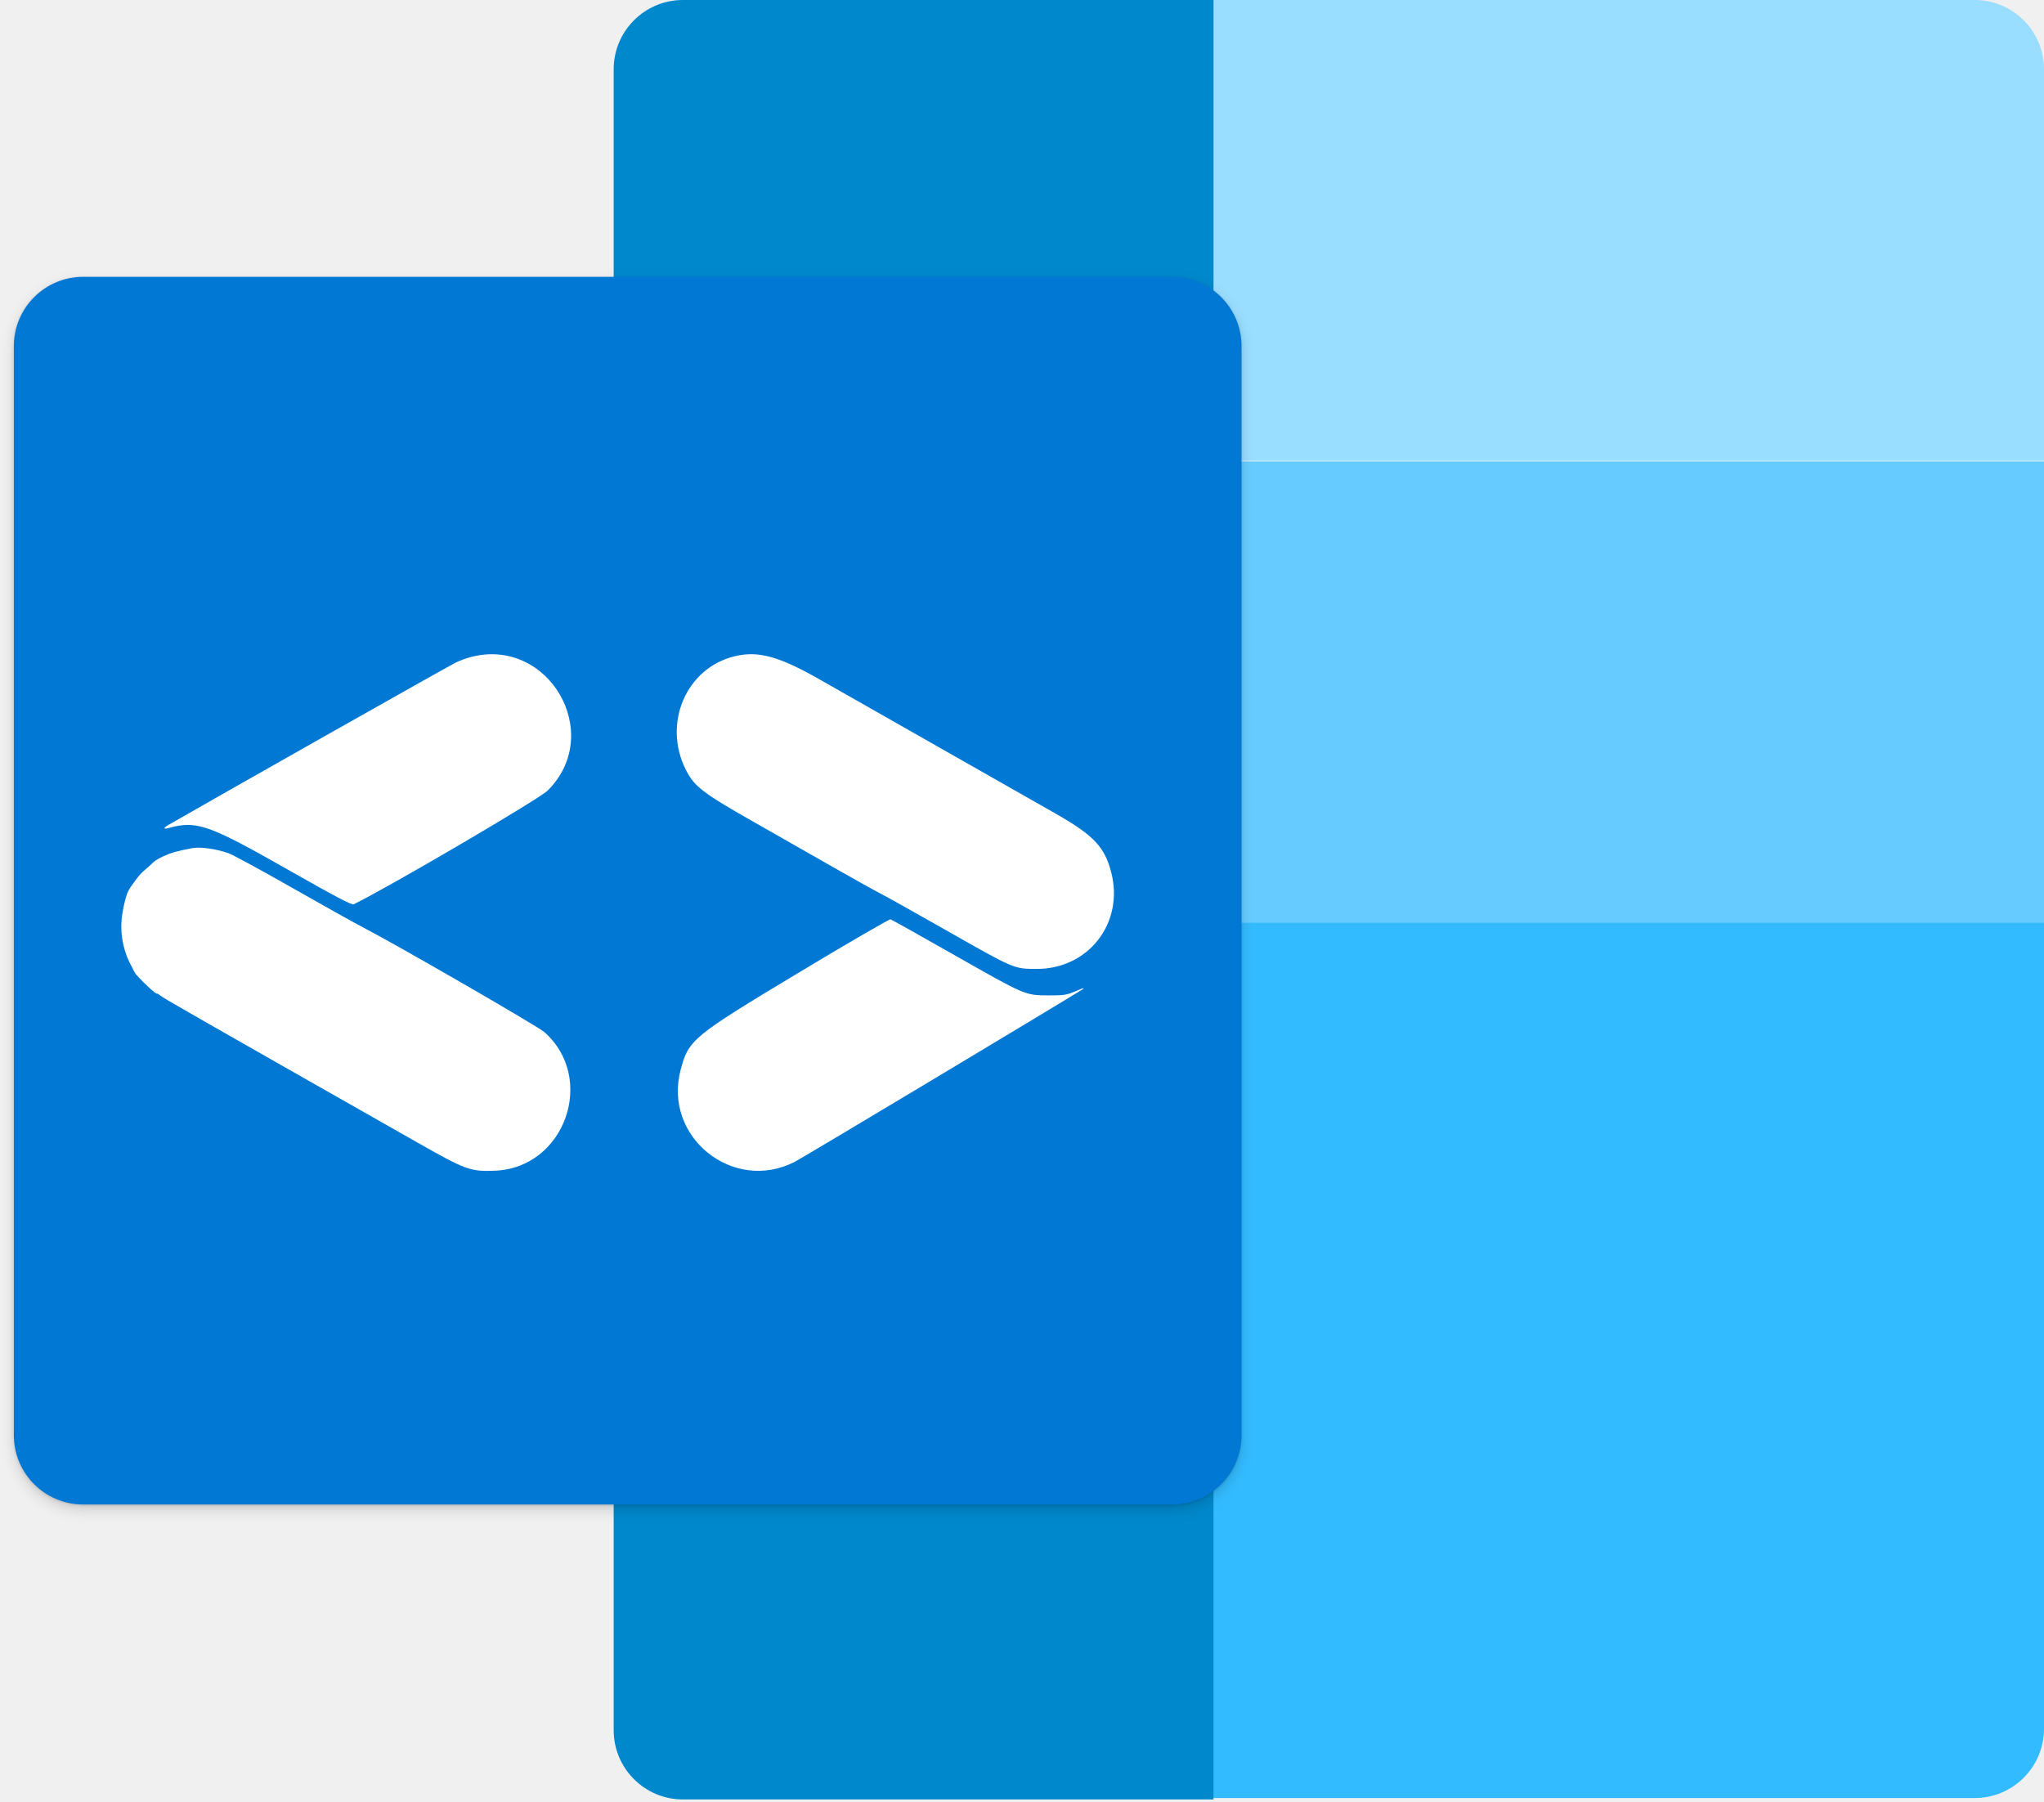
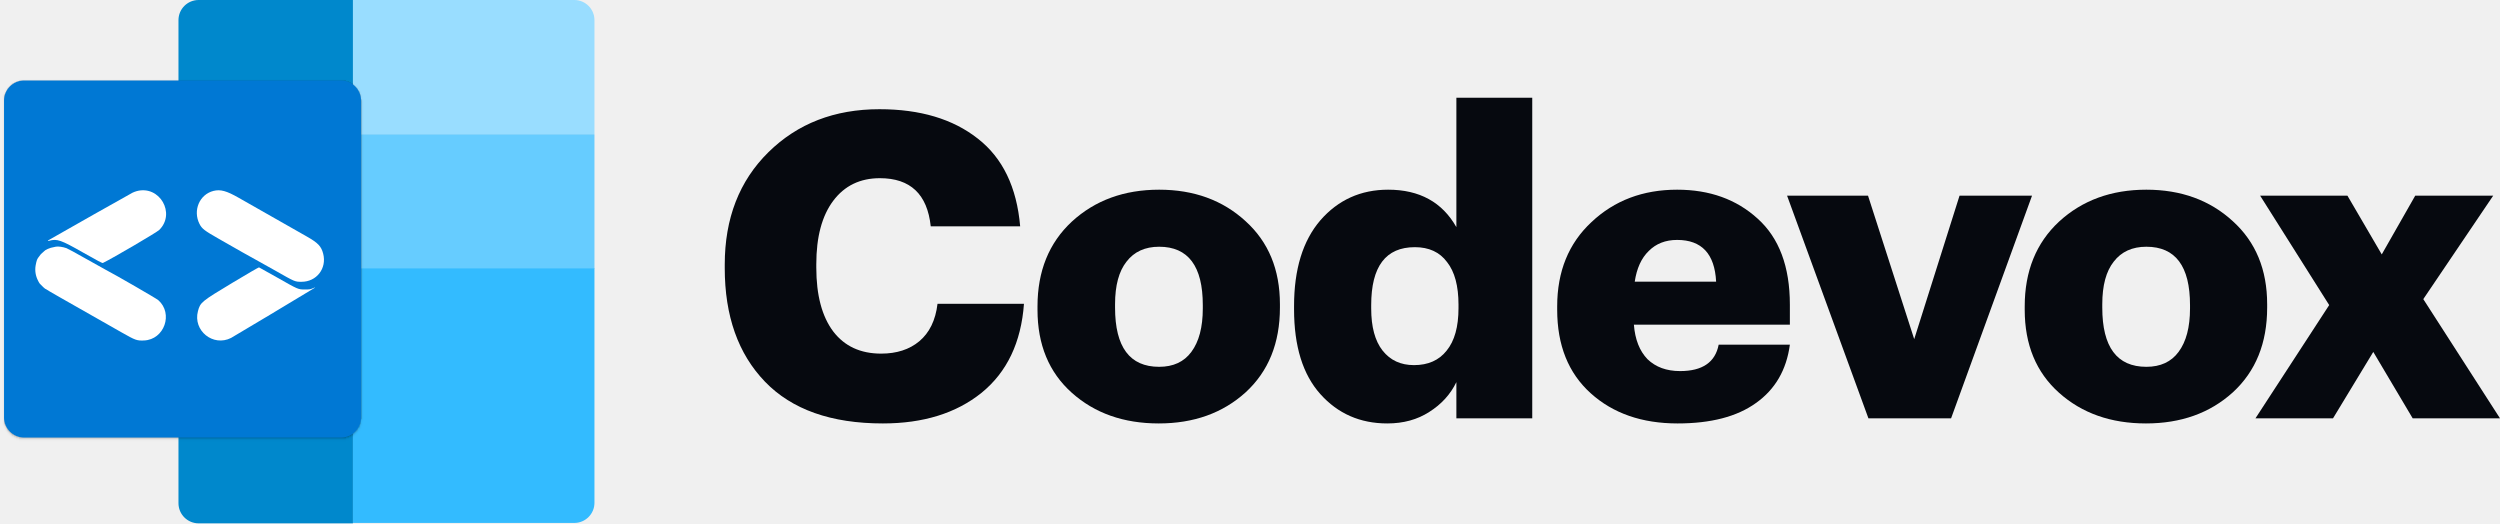
- <svg xmlns="http://www.w3.org/2000/svg" width="590" height="520" viewBox="0 0 590 520" fill="none">
+ <svg xmlns="http://www.w3.org/2000/svg" width="167" height="35" viewBox="0 0 167 35" fill="none">
  <g clip-path="url(#clip0)">
-     <path d="M350 266H590V499C590 510.046 581.046 519 570 519H350V266Z" fill="#33BBFF" />
-     <path d="M590 133.182H177.136V266.364H590V133.182Z" fill="#66CCFF" />
-     <path d="M350 0H570C581.046 0 590 8.954 590 20V133H350V0Z" fill="#99DDFF" />
-     <path d="M177.136 20C177.136 8.954 186.091 0 197.136 0H350.273V519.409H197.136C186.091 519.409 177.136 510.455 177.136 499.409V20Z" fill="#0088CC" />
+     <path d="M23.557 17.903H39.71V33.586C39.71 34.329 39.107 34.932 38.364 34.932H23.557V17.903Z" fill="#33BBFF" />
+     <path d="M39.71 8.964H11.922V17.928H39.71V8.964Z" fill="#66CCFF" />
+     <path d="M23.557 0H38.364C39.107 0 39.71 0.603 39.71 1.346V8.952H23.557V0Z" fill="#99DDFF" />
+     <path d="M11.922 1.346C11.922 0.603 12.525 0 13.268 0H23.575V34.959H13.268C12.525 34.959 11.922 34.356 11.922 33.613V1.346Z" fill="#0088CC" />
    <g filter="url(#filter0_dd)">
-       <path d="M338.359 79.909H24C12.954 79.909 4 88.864 4 99.909V414.268C4 425.314 12.954 434.268 24 434.268H338.359C349.405 434.268 358.359 425.314 358.359 414.268V99.909C358.359 88.864 349.405 79.909 338.359 79.909Z" fill="#0078D4" />
+       <path d="M22.773 5.378H1.615C0.872 5.378 0.269 5.981 0.269 6.724V27.882C0.269 28.625 0.872 29.228 1.615 29.228H22.773C23.517 29.228 24.119 28.625 24.119 27.882V6.724C24.119 5.981 23.517 5.378 22.773 5.378Z" fill="#0078D4" />
    </g>
-     <path d="M135.729 189.693C134.293 190.098 132.892 190.62 131.542 191.254C128.765 192.643 61.59 230.63 48.453 238.206C47.028 239.029 47.212 239.481 48.779 238.975C56.788 236.813 60.206 238.01 82.955 250.941C96.826 258.826 101.525 261.3 102.1 261.019C112.493 255.923 155.58 230.668 158.051 228.223C174.678 211.779 158.349 183.603 135.722 189.695" fill="white" />
-     <path d="M230.654 280.683C199.793 299.252 198.791 300.077 196.472 308.793C191.33 328.114 211.494 344.436 229.332 335.398C231.521 334.29 301.668 292.241 312.179 285.766C313.089 285.206 312.968 285.092 311.972 285.479C311.444 285.684 310.921 285.903 310.405 286.136C307.854 287.22 307.068 287.337 302.506 287.32C295.875 287.291 296.002 287.346 274.817 275.304C265.39 269.948 257.397 265.471 257.059 265.363C256.72 265.255 244.837 272.149 230.654 280.683Z" fill="white" />
-     <path d="M55.383 244.831C50.821 245.727 49.48 246.106 47.307 247.096C46.48 247.435 45.69 247.858 44.95 248.357C44.551 248.626 44.195 248.952 43.85 249.288C43.193 249.927 42.509 250.539 41.801 251.122C40.785 251.986 40.239 252.503 38.326 255.17C37.698 256.046 37.064 256.953 36.701 257.969C36.296 259.102 35.787 260.911 35.356 263.471C34.491 268.578 35.318 273.829 37.712 278.423C38.293 279.441 38.664 280.598 39.444 281.473C41.32 283.578 45.12 287.145 45.343 286.804C45.394 286.723 45.802 286.967 46.245 287.346C47.123 288.097 55.05 292.629 120.624 329.868C134.47 337.727 135.775 338.201 142.907 337.917C163.076 337.11 172.242 311.219 157.083 297.874C155.17 296.193 114.246 272.568 104.757 267.668C102.333 266.416 93.105 261.267 84.26 256.224C75.414 251.18 67.158 246.704 65.923 246.27C62.309 244.994 57.724 244.37 55.384 244.831" fill="white" />
-     <path d="M211.917 189.463C198.01 192.924 191.234 208.847 197.975 222.21C200.394 227.002 202.771 228.835 217.193 237.04C224.387 241.135 235.004 247.182 240.784 250.478C246.565 253.775 252.547 257.11 254.08 257.885C255.614 258.661 264.196 263.461 273.154 268.555C292.799 279.72 292.614 279.643 299.116 279.679C314.164 279.767 324.519 266.447 320.764 251.835C318.857 244.42 315.686 241.085 304.478 234.718C263.545 211.461 244.371 200.562 236.817 196.248C224.816 189.399 218.784 187.753 211.917 189.463Z" fill="white" />
+     <path d="M9.135 12.767C9.039 12.794 8.944 12.829 8.853 12.872C8.667 12.965 4.145 15.522 3.261 16.032C3.165 16.087 3.178 16.118 3.283 16.084C3.822 15.938 4.052 16.019 5.583 16.889C6.517 17.42 6.833 17.586 6.872 17.567C7.571 17.224 10.471 15.525 10.638 15.36C11.757 14.253 10.658 12.357 9.135 12.767" fill="white" />
+     <path d="M15.524 18.892C13.447 20.141 13.38 20.197 13.223 20.784C12.877 22.084 14.235 23.183 15.435 22.574C15.582 22.5 20.304 19.669 21.011 19.234C21.072 19.196 21.064 19.188 20.997 19.214C20.962 19.228 20.927 19.243 20.892 19.259C20.72 19.331 20.667 19.339 20.36 19.338C19.914 19.336 19.922 19.34 18.497 18.529C17.862 18.169 17.324 17.868 17.301 17.86C17.279 17.853 16.479 18.317 15.524 18.892Z" fill="white" />
+     <path d="M3.728 16.479C3.42 16.539 3.33 16.565 3.184 16.631C3.128 16.654 3.075 16.683 3.025 16.716C2.999 16.734 2.975 16.756 2.951 16.779C2.907 16.822 2.861 16.863 2.813 16.902C2.745 16.96 2.708 16.995 2.58 17.175C2.537 17.234 2.495 17.295 2.47 17.363C2.443 17.439 2.409 17.561 2.38 17.733C2.321 18.077 2.377 18.431 2.538 18.74C2.577 18.808 2.602 18.886 2.655 18.945C2.781 19.087 3.037 19.327 3.052 19.304C3.055 19.299 3.083 19.315 3.113 19.34C3.172 19.391 3.705 19.696 8.119 22.202C9.051 22.731 9.138 22.763 9.618 22.744C10.976 22.69 11.593 20.947 10.572 20.049C10.444 19.936 7.689 18.346 7.051 18.016C6.888 17.932 6.266 17.585 5.671 17.246C5.076 16.906 4.52 16.605 4.437 16.576C4.194 16.49 3.885 16.448 3.728 16.479" fill="white" />
+     <path d="M14.263 12.752C13.327 12.985 12.871 14.057 13.325 14.956C13.488 15.279 13.648 15.402 14.618 15.954C15.102 16.23 15.817 16.637 16.206 16.859C16.595 17.081 16.998 17.305 17.101 17.357C17.204 17.41 17.782 17.733 18.385 18.075C19.707 18.827 19.694 18.822 20.132 18.824C21.145 18.83 21.842 17.933 21.589 16.95C21.461 16.451 21.247 16.227 20.493 15.798C17.738 14.233 16.447 13.499 15.939 13.209C15.131 12.748 14.725 12.637 14.263 12.752Z" fill="white" />
  </g>
+   <path d="M58.974 28.286C55.52 28.286 52.896 27.357 51.103 25.499C49.31 23.641 48.413 21.109 48.413 17.905V17.677C48.413 14.586 49.386 12.083 51.33 10.168C53.274 8.253 55.746 7.295 58.747 7.295C61.465 7.295 63.654 7.949 65.316 9.258C66.976 10.547 67.92 12.5 68.147 15.117H62.173C61.946 12.975 60.814 11.903 58.776 11.903C57.454 11.903 56.416 12.406 55.661 13.411C54.906 14.416 54.529 15.828 54.529 17.649V17.876C54.529 19.715 54.906 21.138 55.661 22.143C56.416 23.129 57.483 23.622 58.86 23.622C59.898 23.622 60.748 23.347 61.408 22.797C62.088 22.228 62.494 21.394 62.626 20.294H68.401C68.213 22.873 67.269 24.854 65.57 26.238C63.872 27.604 61.673 28.286 58.974 28.286Z" fill="#06090F" />
+   <path d="M77.431 24.503C78.374 24.503 79.092 24.172 79.582 23.508C80.092 22.825 80.347 21.858 80.347 20.607V20.379C80.347 17.781 79.375 16.482 77.431 16.482C76.487 16.482 75.76 16.814 75.251 17.478C74.741 18.123 74.486 19.071 74.486 20.322V20.55C74.486 23.186 75.468 24.503 77.431 24.503ZM83.206 26.21C81.677 27.594 79.743 28.286 77.402 28.286C75.062 28.286 73.127 27.604 71.598 26.238C70.07 24.873 69.305 23.024 69.305 20.692V20.465C69.305 18.113 70.07 16.226 71.598 14.804C73.146 13.382 75.09 12.671 77.431 12.671C79.752 12.671 81.677 13.373 83.206 14.776C84.735 16.16 85.499 18.009 85.499 20.322V20.55C85.499 22.92 84.735 24.807 83.206 26.21Z" fill="#06090F" />
+   <path d="M92.671 28.286C90.859 28.286 89.368 27.632 88.198 26.324C87.028 25.015 86.443 23.129 86.443 20.664V20.436C86.443 17.99 87.028 16.084 88.198 14.719C89.387 13.354 90.897 12.671 92.728 12.671C94.823 12.671 96.342 13.505 97.286 15.174V6.527H102.354V27.945H97.286V25.527C96.89 26.343 96.286 27.006 95.474 27.518C94.681 28.03 93.747 28.286 92.671 28.286ZM94.455 24.39C95.399 24.39 96.125 24.067 96.635 23.423C97.163 22.778 97.428 21.83 97.428 20.578V20.351C97.428 19.099 97.173 18.151 96.663 17.506C96.172 16.843 95.455 16.511 94.512 16.511C92.567 16.511 91.596 17.8 91.596 20.379V20.607C91.596 21.839 91.85 22.778 92.36 23.423C92.87 24.067 93.568 24.39 94.455 24.39Z" fill="#06090F" />
+   <path d="M112.061 28.286C109.682 28.286 107.748 27.613 106.257 26.267C104.766 24.921 104.02 23.062 104.02 20.692V20.465C104.02 18.132 104.785 16.255 106.313 14.833C107.842 13.392 109.748 12.671 112.032 12.671C114.203 12.671 115.996 13.316 117.411 14.605C118.846 15.895 119.563 17.81 119.563 20.351V21.688H109.144C109.22 22.674 109.522 23.442 110.05 23.991C110.598 24.522 111.324 24.788 112.23 24.788C113.722 24.788 114.58 24.2 114.807 23.024H119.563C119.337 24.712 118.582 26.011 117.298 26.921C116.034 27.831 114.288 28.286 112.061 28.286ZM109.201 18.815H114.637C114.543 16.956 113.674 16.027 112.032 16.027C111.258 16.027 110.626 16.274 110.135 16.767C109.645 17.241 109.333 17.924 109.201 18.815Z" fill="#06090F" />
+   <path d="M124.811 27.945L119.376 13.069H124.783L127.869 22.655L130.898 13.069H135.74L130.332 27.945H124.811Z" fill="#06090F" />
+   <path d="M143.377 24.503C144.32 24.503 145.038 24.172 145.528 23.508C146.038 22.825 146.293 21.858 146.293 20.607V20.379C146.293 17.781 145.321 16.482 143.377 16.482C142.433 16.482 141.706 16.814 141.197 17.478C140.687 18.123 140.432 19.071 140.432 20.322V20.55C140.432 23.186 141.414 24.503 143.377 24.503ZM149.152 26.21C147.624 27.594 145.689 28.286 143.348 28.286C141.008 28.286 139.073 27.604 137.545 26.238C136.016 24.873 135.251 23.024 135.251 20.692V20.465C135.251 18.113 136.016 16.226 137.545 14.804C139.092 13.382 141.036 12.671 143.377 12.671C145.698 12.671 147.624 13.373 149.152 14.776C150.681 16.16 151.446 18.009 151.446 20.322V20.55C151.446 22.92 150.681 24.807 149.152 26.21Z" fill="#06090F" />
+   <path d="M150.664 27.945L155.59 20.379L150.976 13.069H156.808L159.101 16.994L161.338 13.069H166.547L161.876 19.981L167 27.945H161.168L158.535 23.508L155.845 27.945H150.664Z" fill="#06090F" />
  <defs>
-     <filter id="filter0_dd" x="0.4" y="77.909" width="361.559" height="361.559" filterUnits="userSpaceOnUse" color-interpolation-filters="sRGB">
+     <filter id="filter0_dd" x="0.088" y="5.277" width="24.213" height="24.213" filterUnits="userSpaceOnUse" color-interpolation-filters="sRGB">
      <feFlood flood-opacity="0" result="BackgroundImageFix" />
      <feColorMatrix in="SourceAlpha" type="matrix" values="0 0 0 0 0 0 0 0 0 0 0 0 0 0 0 0 0 0 127 0" />
-       <feOffset dy="1.6" />
-       <feGaussianBlur stdDeviation="1.8" />
+       <feOffset dy="0.081" />
+       <feGaussianBlur stdDeviation="0.091" />
      <feColorMatrix type="matrix" values="0 0 0 0 0 0 0 0 0 0 0 0 0 0 0 0 0 0 0.13 0" />
      <feBlend mode="normal" in2="BackgroundImageFix" result="effect1_dropShadow" />
      <feColorMatrix in="SourceAlpha" type="matrix" values="0 0 0 0 0 0 0 0 0 0 0 0 0 0 0 0 0 0 127 0" />
-       <feOffset dy="0.3" />
-       <feGaussianBlur stdDeviation="0.45" />
+       <feOffset dy="0.015" />
+       <feGaussianBlur stdDeviation="0.023" />
      <feColorMatrix type="matrix" values="0 0 0 0 0 0 0 0 0 0 0 0 0 0 0 0 0 0 0.1 0" />
      <feBlend mode="normal" in2="effect1_dropShadow" result="effect2_dropShadow" />
      <feBlend mode="normal" in="SourceGraphic" in2="effect2_dropShadow" result="shape" />
    </filter>
    <clipPath id="clip0">
-       <rect width="590" height="520" fill="white" />
+       <rect width="39.71" height="34.999" fill="white" />
    </clipPath>
  </defs>
</svg>
